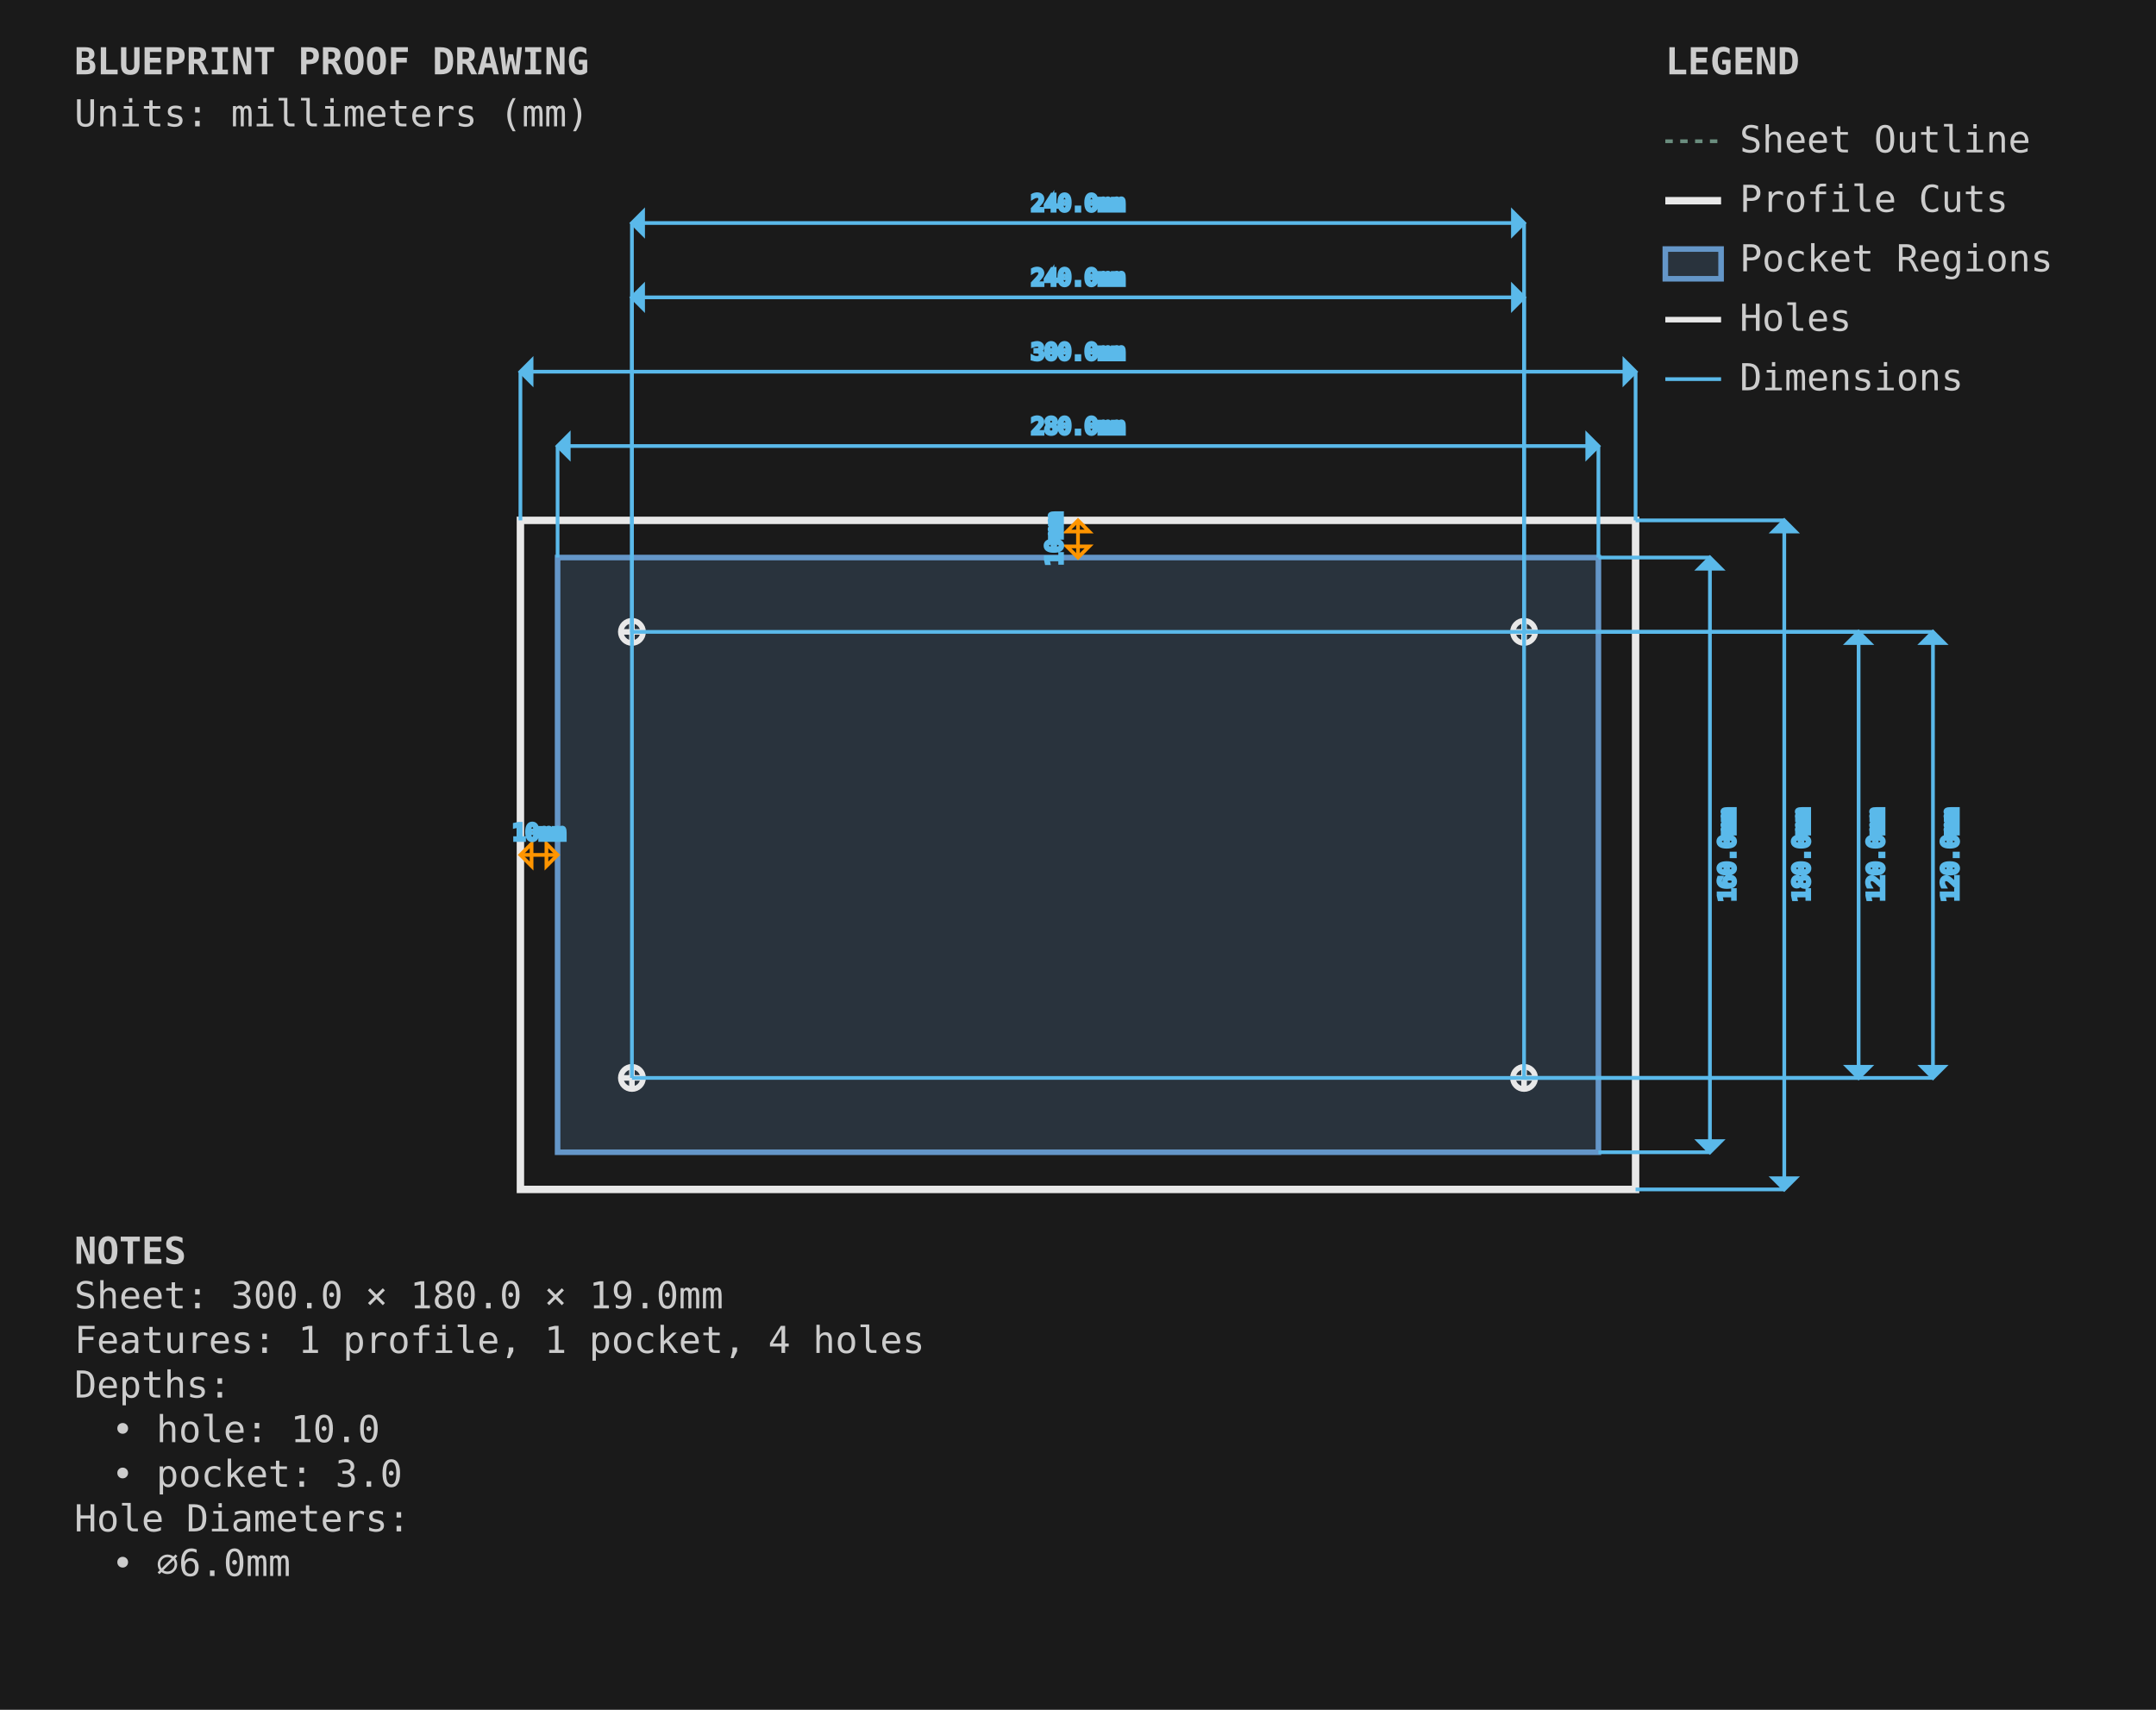
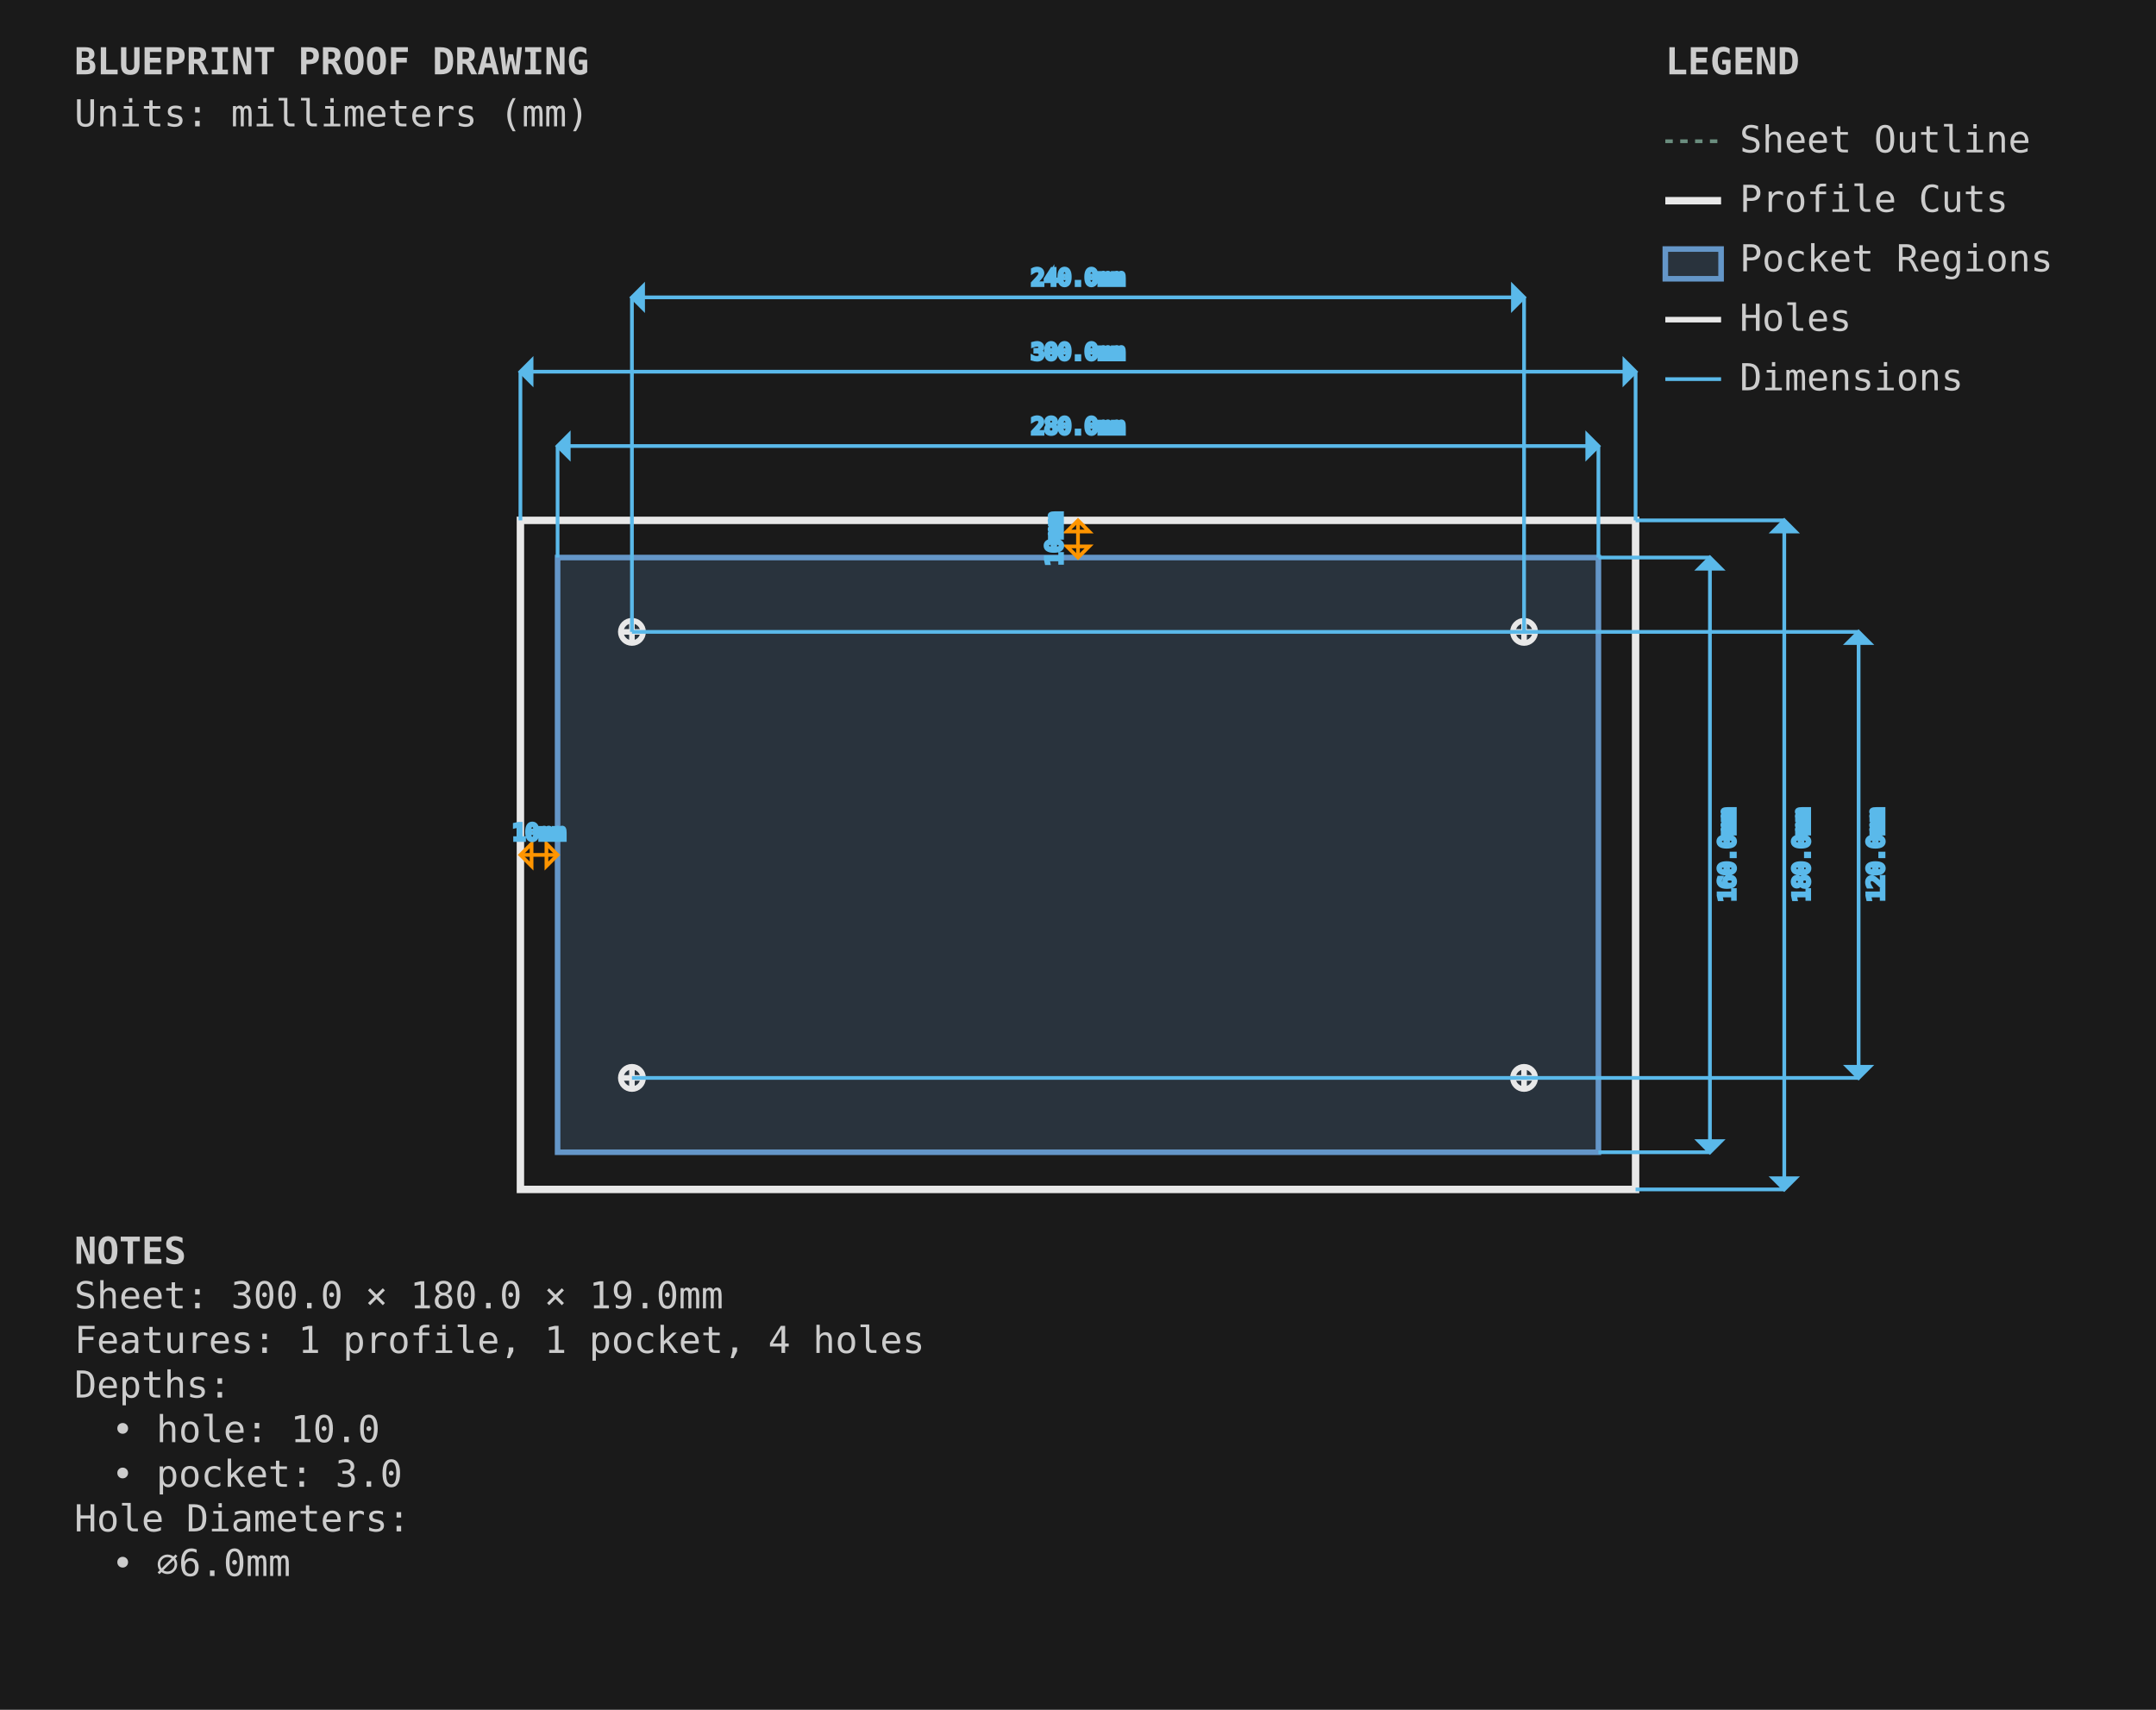
<svg xmlns="http://www.w3.org/2000/svg" viewBox="0 0 580.0 460.0" width="580.0mm" height="460.0mm">
  <style>
        .sheet-outline { stroke: #6b8e7f; stroke-width: 1; fill: none; stroke-dasharray: 2,2; }
        .profile-cuts { stroke: #e8e8e8; stroke-width: 2; fill: none; }
        .pocket-regions { stroke: #6496c8; stroke-width: 1.5; fill: #6496c8; fill-opacity: 0.2; }
        .holes { stroke: #e8e8e8; stroke-width: 1.5; fill: none; }
        .engrave-paths { stroke: #888888; stroke-width: 1; fill: none; stroke-dasharray: 4,4; }
        .construction { stroke: #6b8e7f; stroke-width: 0.5; fill: none; stroke-dasharray: 2,2; }
        .dimensions { stroke: #5ab9ea; stroke-width: 1; fill: none; }
        .dimension-text { fill: #888888; font-family: monospace; font-size: 6px; }
        .gap-dimensions { stroke: #ff9500; stroke-width: 1; fill: none; }
        .gap-text { fill: #888888; font-family: monospace; font-size: 6px; }
        .notes { fill: #cccccc; font-family: monospace; font-size: 10px; }
        .legend { fill: #cccccc; font-family: monospace; font-size: 10px; }
    </style>
  <rect x="0" y="0" width="580.0" height="460.0" fill="#1a1a1a" />
  <g id="SHEET_OUTLINE" class="sheet-outline">
    <rect x="140" y="140" width="300.0" height="180.0" />
  </g>
  <g id="PROFILE_CUTS" class="profile-cuts">
    <rect x="140.0" y="140.0" width="300.0" height="180.0" />
  </g>
  <g id="POCKET_REGIONS" class="pocket-regions">
    <rect x="150.0" y="150.0" width="280.0" height="160.0" />
  </g>
  <g id="ENGRAVE_PATHS" class="engrave-paths" />
  <g id="HOLES" class="holes">
    <circle cx="170.0" cy="170.0" r="3.0" />
    <line x1="167.0" y1="170.0" x2="173.0" y2="170.0" />
    <line x1="170.0" y1="167.0" x2="170.0" y2="173.0" />
    <circle cx="410.0" cy="170.0" r="3.0" />
    <line x1="407.0" y1="170.0" x2="413.0" y2="170.0" />
    <line x1="410.0" y1="167.0" x2="410.0" y2="173.0" />
    <circle cx="170.0" cy="290.0" r="3.0" />
    <line x1="167.0" y1="290.0" x2="173.0" y2="290.0" />
    <line x1="170.0" y1="287.0" x2="170.0" y2="293.0" />
    <circle cx="410.0" cy="290.0" r="3.0" />
    <line x1="407.0" y1="290.0" x2="413.0" y2="290.0" />
    <line x1="410.0" y1="287.0" x2="410.0" y2="293.0" />
  </g>
  <g id="CONSTRUCTION" class="construction" />
  <g id="DIMENSIONS" class="dimensions">
    <line x1="150.0" y1="150.0" x2="150.0" y2="120.0" stroke="#5ab9ea" stroke-width="1" />
    <line x1="430.0" y1="150.0" x2="430.0" y2="120.0" stroke="#5ab9ea" stroke-width="1" />
    <line x1="150.0" y1="120.0" x2="430.0" y2="120.0" stroke="#5ab9ea" stroke-width="1" />
    <polygon points="150.0,120.0 153.0,117.0 153.0,123.0" fill="#5ab9ea" />
    <polygon points="430.0,120.0 427.0,117.0 427.0,123.0" fill="#5ab9ea" />
    <text x="290.0" y="115.0" class="dimension-text" text-anchor="middle" dominant-baseline="middle">280.0mm</text>
    <line x1="430.0" y1="150.0" x2="460.0" y2="150.0" stroke="#5ab9ea" stroke-width="1" />
    <line x1="430.0" y1="310.0" x2="460.0" y2="310.0" stroke="#5ab9ea" stroke-width="1" />
    <line x1="460.0" y1="150.0" x2="460.0" y2="310.0" stroke="#5ab9ea" stroke-width="1" />
    <polygon points="460.0,150.0 457.0,153.0 463.0,153.0" fill="#5ab9ea" />
    <polygon points="460.0,310.0 457.0,307.0 463.0,307.0" fill="#5ab9ea" />
    <text x="465.0" y="230.0" class="dimension-text" text-anchor="middle" dominant-baseline="middle" transform="rotate(-90 465.0 230.0)">160.0mm</text>
    <line x1="140.0" y1="140.0" x2="140.0" y2="100.0" stroke="#5ab9ea" stroke-width="1" />
    <line x1="440.0" y1="140.0" x2="440.0" y2="100.0" stroke="#5ab9ea" stroke-width="1" />
    <line x1="140.0" y1="100.0" x2="440.0" y2="100.0" stroke="#5ab9ea" stroke-width="1" />
    <polygon points="140.0,100.0 143.0,97.0 143.0,103.0" fill="#5ab9ea" />
    <polygon points="440.0,100.0 437.0,97.0 437.0,103.0" fill="#5ab9ea" />
    <text x="290.0" y="95.0" class="dimension-text" text-anchor="middle" dominant-baseline="middle">300.0mm</text>
    <line x1="440.0" y1="140.0" x2="480.0" y2="140.0" stroke="#5ab9ea" stroke-width="1" />
    <line x1="440.0" y1="320.0" x2="480.0" y2="320.0" stroke="#5ab9ea" stroke-width="1" />
    <line x1="480.0" y1="140.0" x2="480.0" y2="320.0" stroke="#5ab9ea" stroke-width="1" />
    <polygon points="480.0,140.0 477.0,143.0 483.0,143.0" fill="#5ab9ea" />
    <polygon points="480.0,320.0 477.0,317.0 483.0,317.0" fill="#5ab9ea" />
    <text x="485.0" y="230.0" class="dimension-text" text-anchor="middle" dominant-baseline="middle" transform="rotate(-90 485.0 230.0)">180.0mm</text>
    <line x1="170.0" y1="170.0" x2="170.0" y2="80.0" stroke="#5ab9ea" stroke-width="1" />
    <line x1="410.0" y1="170.0" x2="410.0" y2="80.0" stroke="#5ab9ea" stroke-width="1" />
    <line x1="170.0" y1="80.0" x2="410.0" y2="80.0" stroke="#5ab9ea" stroke-width="1" />
    <polygon points="170.0,80.0 173.0,77.0 173.0,83.0" fill="#5ab9ea" />
    <polygon points="410.0,80.0 407.0,77.0 407.0,83.0" fill="#5ab9ea" />
    <text x="290.0" y="75.0" class="dimension-text" text-anchor="middle" dominant-baseline="middle">240.0mm</text>
-     <line x1="170.0" y1="290.0" x2="170.0" y2="60.0" stroke="#5ab9ea" stroke-width="1" />
-     <line x1="410.0" y1="290.0" x2="410.0" y2="60.0" stroke="#5ab9ea" stroke-width="1" />
-     <line x1="170.0" y1="60.0" x2="410.0" y2="60.0" stroke="#5ab9ea" stroke-width="1" />
-     <polygon points="170.0,60.0 173.0,57.0 173.0,63.0" fill="#5ab9ea" />
-     <polygon points="410.0,60.0 407.0,57.0 407.0,63.0" fill="#5ab9ea" />
-     <text x="290.0" y="55.0" class="dimension-text" text-anchor="middle" dominant-baseline="middle">240.0mm</text>
    <line x1="170.0" y1="170.0" x2="500.0" y2="170.0" stroke="#5ab9ea" stroke-width="1" />
    <line x1="170.0" y1="290.0" x2="500.0" y2="290.0" stroke="#5ab9ea" stroke-width="1" />
    <line x1="500.0" y1="170.0" x2="500.0" y2="290.0" stroke="#5ab9ea" stroke-width="1" />
    <polygon points="500.0,170.0 497.0,173.0 503.0,173.0" fill="#5ab9ea" />
    <polygon points="500.0,290.0 497.0,287.0 503.0,287.0" fill="#5ab9ea" />
    <text x="505.0" y="230.0" class="dimension-text" text-anchor="middle" dominant-baseline="middle" transform="rotate(-90 505.0 230.0)">120.0mm</text>
-     <line x1="410.0" y1="170.0" x2="520.0" y2="170.0" stroke="#5ab9ea" stroke-width="1" />
-     <line x1="410.0" y1="290.0" x2="520.0" y2="290.0" stroke="#5ab9ea" stroke-width="1" />
-     <line x1="520.0" y1="170.0" x2="520.0" y2="290.0" stroke="#5ab9ea" stroke-width="1" />
-     <polygon points="520.0,170.0 517.0,173.0 523.0,173.0" fill="#5ab9ea" />
-     <polygon points="520.0,290.0 517.0,287.0 523.0,287.0" fill="#5ab9ea" />
-     <text x="525.0" y="230.0" class="dimension-text" text-anchor="middle" dominant-baseline="middle" transform="rotate(-90 525.0 230.0)">120.0mm</text>
    <line x1="140.0" y1="230.0" x2="150.0" y2="230.0" stroke="#ff9500" stroke-width="1" />
    <path d="M 140.0,230.0 L 143.0,227.0 L 143.0,233.0 Z" class="gap-dimensions" stroke="none" fill="#ff9500" />
    <path d="M 150.0,230.0 L 147.0,227.0 L 147.0,233.0 Z" class="gap-dimensions" stroke="none" fill="#ff9500" />
    <text x="145.0" y="226.0" class="gap-text" text-anchor="middle">10mm</text>
    <line x1="290.0" y1="140.0" x2="290.0" y2="150.0" stroke="#ff9500" stroke-width="1" />
    <path d="M 290.0,140.0 L 287.0,143.0 L 293.0,143.0 Z" class="gap-dimensions" stroke="none" fill="#ff9500" />
    <path d="M 290.0,150.0 L 287.0,147.0 L 293.0,147.0 Z" class="gap-dimensions" stroke="none" fill="#ff9500" />
    <text x="284.0" y="145.0" class="gap-text" text-anchor="middle" dominant-baseline="middle" transform="rotate(-90 284.0 145.0)">10mm</text>
  </g>
  <g id="NOTES" class="notes">
    <text x="20" y="340.0" class="notes" font-weight="bold">NOTES</text>
    <text x="20" y="352.0" class="notes">Sheet: 300.0 × 180.0 × 19.0mm</text>
    <text x="20" y="364.0" class="notes">Features: 1 profile, 1 pocket, 4 holes</text>
    <text x="20" y="376.0" class="notes">Depths:</text>
    <text x="30" y="388.0" class="notes">• hole: 10.0</text>
    <text x="30" y="400.0" class="notes">• pocket: 3.0</text>
    <text x="20" y="412.0" class="notes">Hole Diameters:</text>
    <text x="30" y="424.0" class="notes">• ⌀6.0mm</text>
  </g>
  <g id="TITLE_BLOCK" class="title-block">
    <text x="20" y="20" class="notes" font-weight="bold" font-size="14px">BLUEPRINT PROOF DRAWING</text>
    <text x="20" y="34" class="notes" font-size="9px">Units: millimeters (mm)</text>
  </g>
  <g id="LEGEND" class="legend">
    <text x="448.0" y="20" class="legend" font-weight="bold">LEGEND</text>
    <line x1="448.0" y1="38" x2="463.0" y2="38" stroke="#6b8e7f" stroke-width="1" stroke-dasharray="2,2" />
    <text x="468.0" y="41" class="legend">Sheet Outline</text>
    <line x1="448.0" y1="54" x2="463.0" y2="54" stroke="#e8e8e8" stroke-width="2" />
    <text x="468.0" y="57" class="legend">Profile Cuts</text>
    <rect x="448.0" y="67" width="15.0" height="8" stroke="#6496c8" stroke-width="1.5" fill="#6496c8" fill-opacity="0.2" />
    <text x="468.0" y="73" class="legend">Pocket Regions</text>
    <line x1="448.0" y1="86" x2="463.0" y2="86" stroke="#e8e8e8" stroke-width="1.5" />
    <text x="468.0" y="89" class="legend">Holes</text>
    <line x1="448.0" y1="102" x2="463.0" y2="102" stroke="#5ab9ea" stroke-width="1" />
    <text x="468.0" y="105" class="legend">Dimensions</text>
  </g>
</svg>
